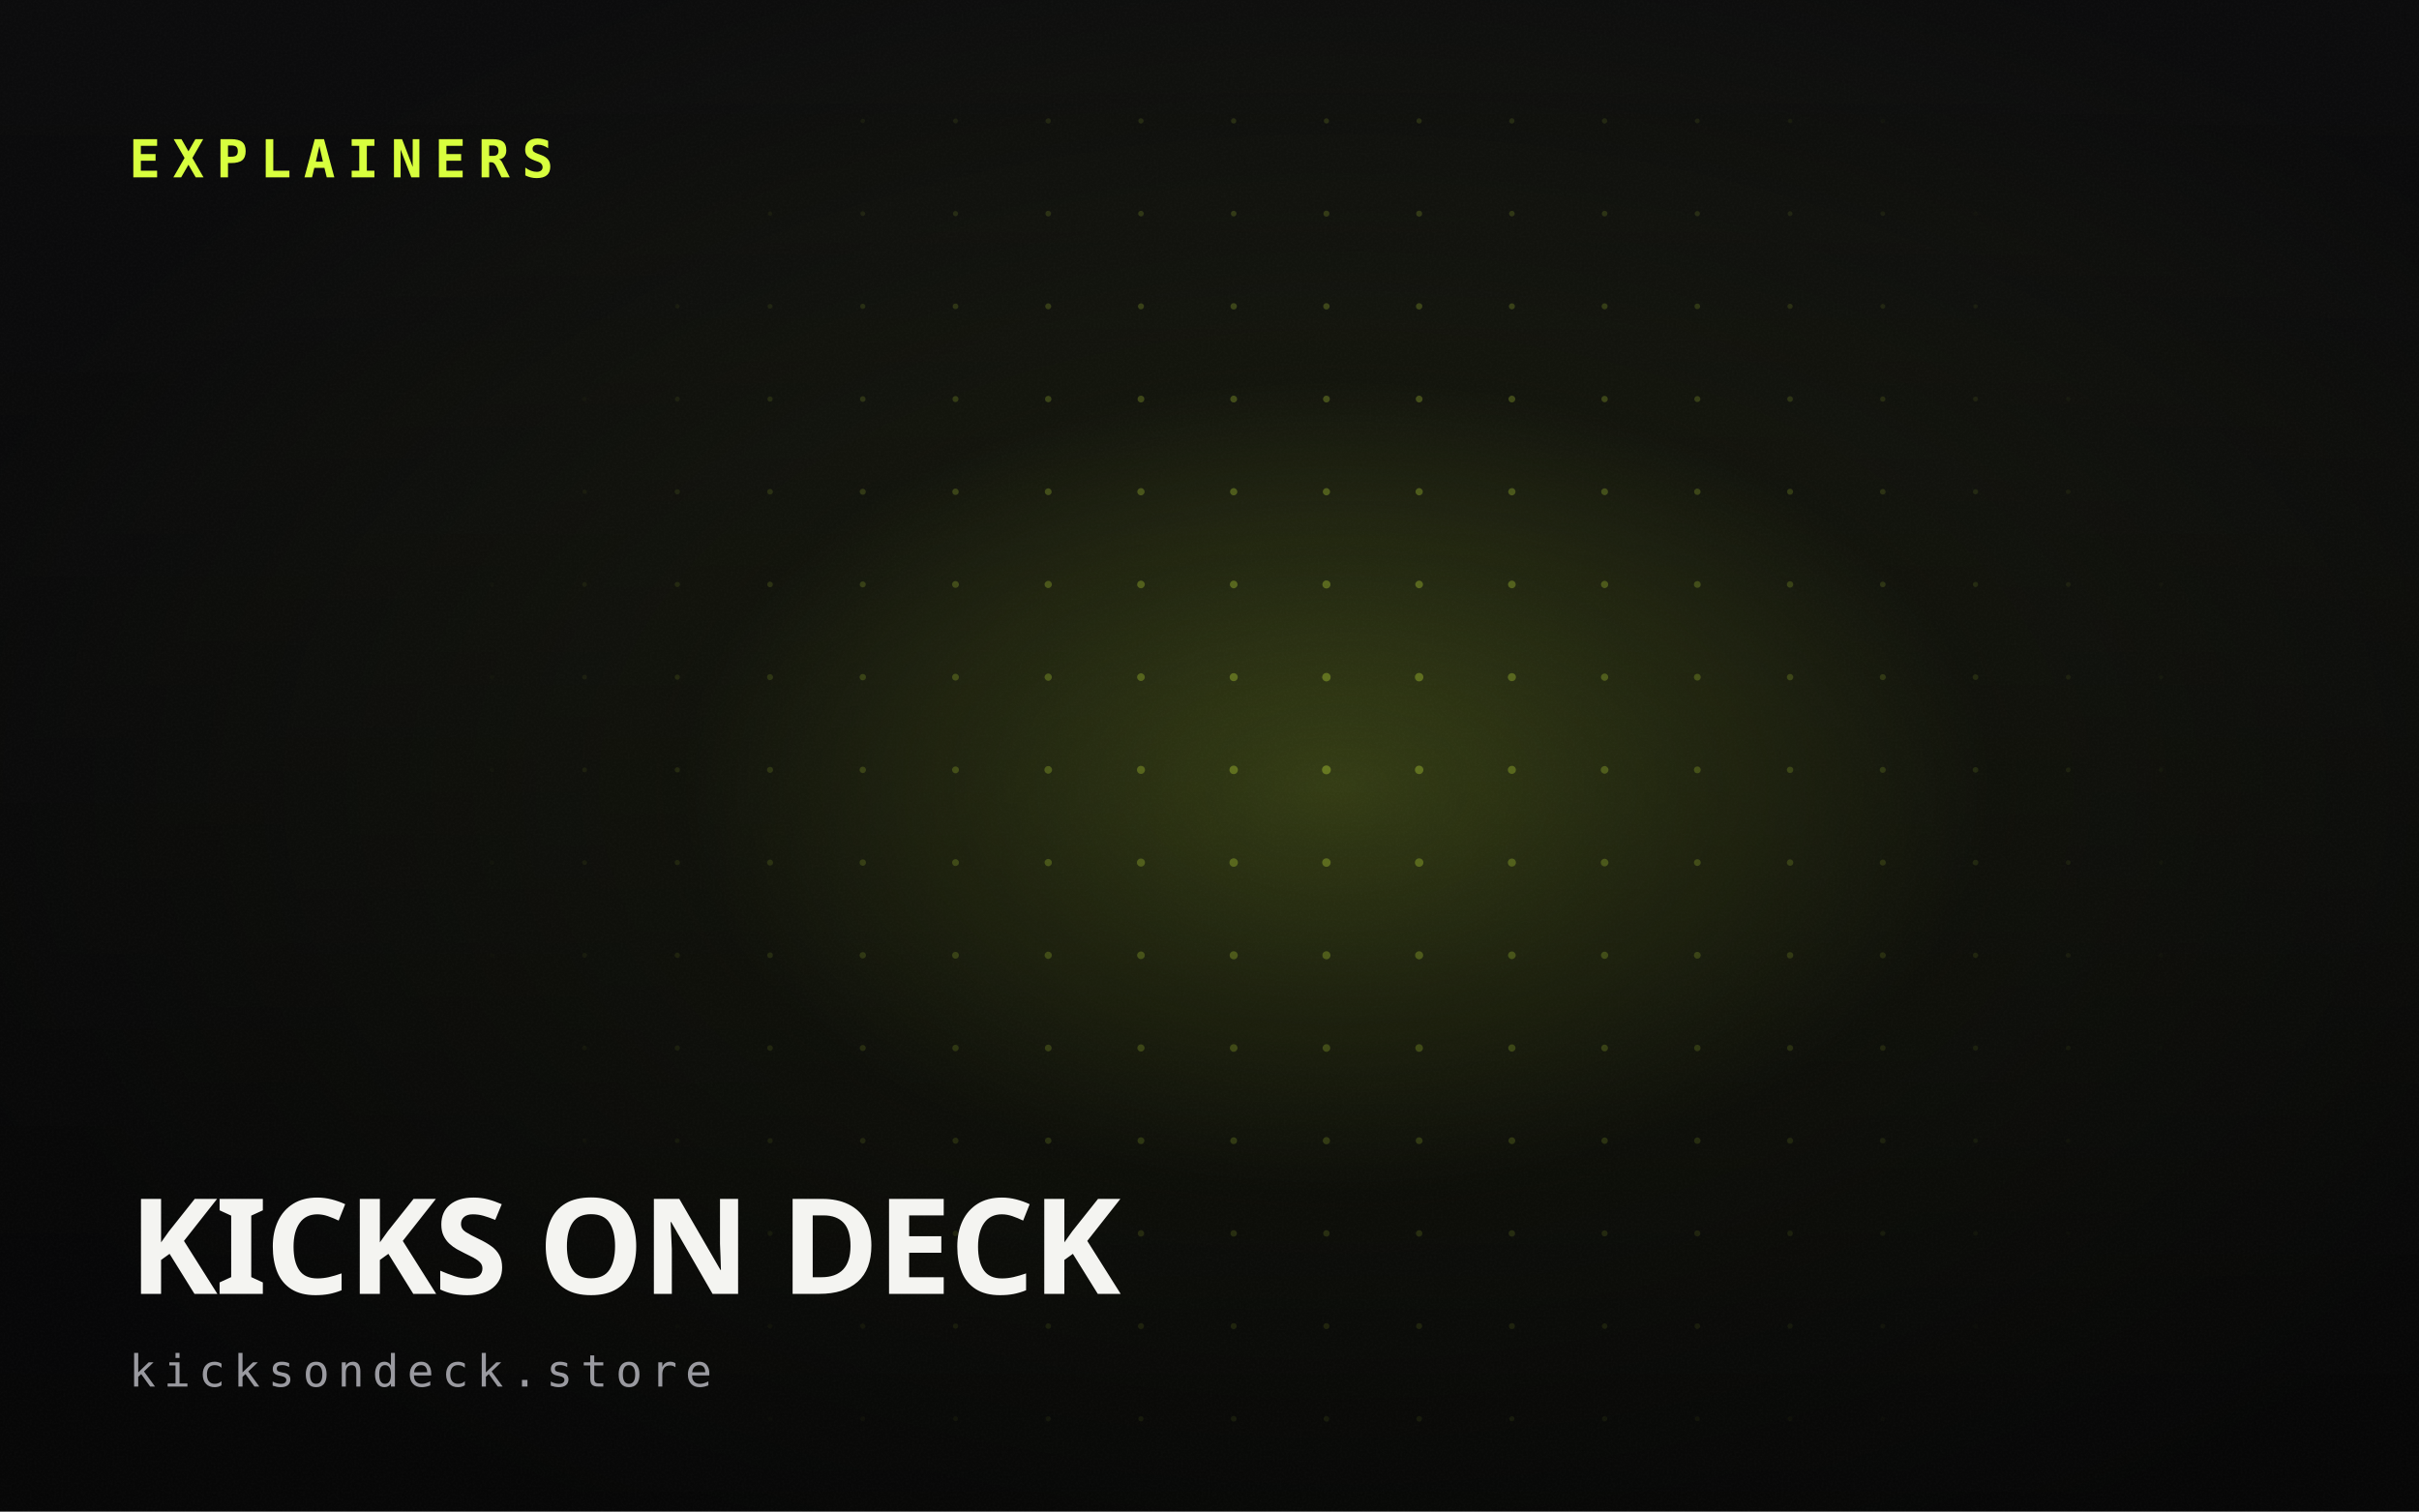
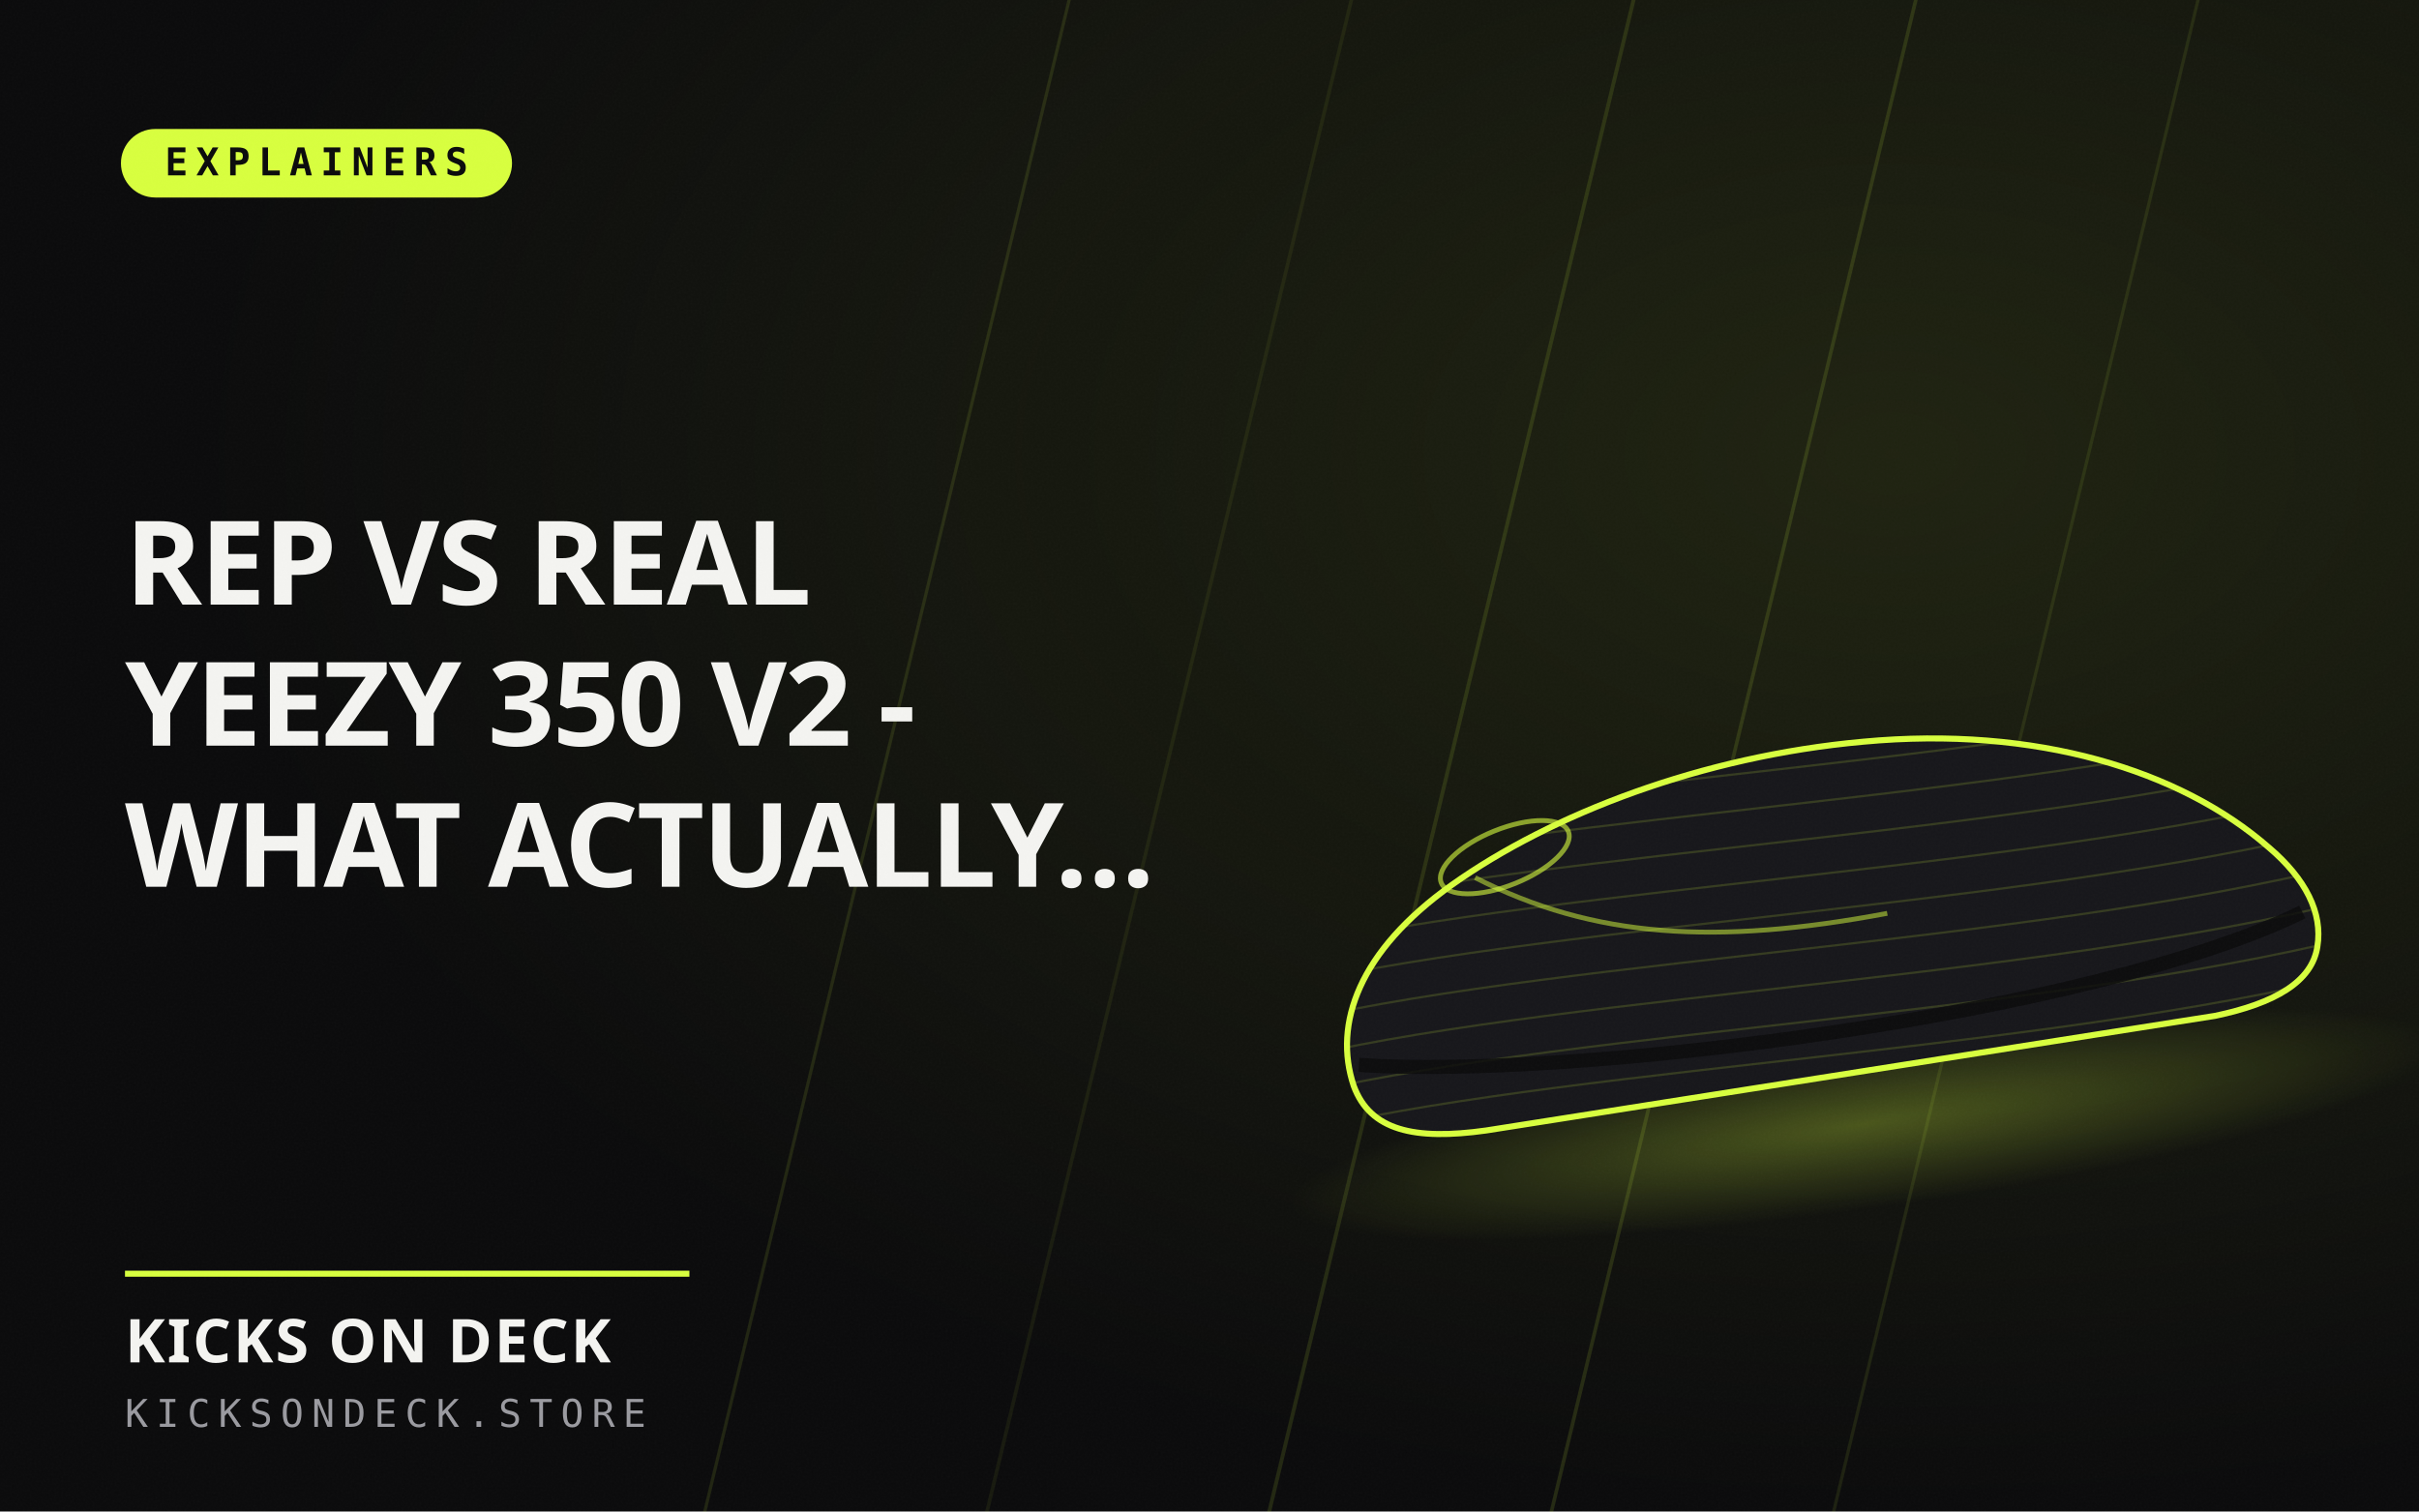
<svg xmlns="http://www.w3.org/2000/svg" viewBox="0 0 1200 750" width="1200" height="750" role="img" aria-label="Rep vs Real Yeezy 350 V2 — What Actually Differs">
  <defs>
-     <radialGradient id="glow" cx="55.2%" cy="52.0%" r="60%">
-       <stop offset="0%" stop-color="#d8ff3e" stop-opacity="0.30" />
-       <stop offset="45%" stop-color="#d8ff3e" stop-opacity="0.05" />
-       <stop offset="100%" stop-color="#d8ff3e" stop-opacity="0" />
-     </radialGradient>
    <filter id="grain">
      <feTurbulence type="fractalNoise" baseFrequency="0.9" numOctaves="2" stitchTiles="stitch" />
      <feColorMatrix type="saturate" values="0" />
      <feComponentTransfer>
        <feFuncA type="linear" slope="0.05" />
      </feComponentTransfer>
    </filter>
-     <linearGradient id="vig" x1="0" y1="0" x2="0" y2="1">
-       <stop offset="0%" stop-color="#000" stop-opacity="0" />
-       <stop offset="100%" stop-color="#000" stop-opacity="0.55" />
-     </linearGradient>
+     <radialGradient id="floor" cx="50%" cy="50%" r="50%">
+       <stop offset="0%" stop-color="#d8ff3e" stop-opacity="0.28" />
+       <stop offset="100%" stop-color="#d8ff3e" stop-opacity="0" />
+     </radialGradient>
+     <radialGradient id="wash" cx="78%" cy="30%" r="70%">
+       <stop offset="0%" stop-color="#d8ff3e" stop-opacity="0.10" />
+       <stop offset="100%" stop-color="#d8ff3e" stop-opacity="0" />
+     </radialGradient>
+     <clipPath id="shoeclip">
+       <path d="M22,214 C16,182 34,148 84,122 C138,94 216,76 296,80 C382,84 450,116 488,160 C504,178 510,196 505,212 C500,229 480,237 450,239 L84,245 C48,245 27,237 22,214 Z" />
+     </clipPath>
  </defs>
  <rect width="1200" height="750" fill="#0a0a0b" />
-   <rect width="1200" height="750" fill="url(#glow)" />
-   <circle cx="428" cy="60" r="1.1" fill="#d8ff3e" opacity="0.051" />
-   <circle cx="474" cy="60" r="1.2" fill="#d8ff3e" opacity="0.078" />
-   <circle cx="520" cy="60" r="1.3" fill="#d8ff3e" opacity="0.101" />
-   <circle cx="566" cy="60" r="1.3" fill="#d8ff3e" opacity="0.118" />
-   <circle cx="612" cy="60" r="1.3" fill="#d8ff3e" opacity="0.129" />
-   <circle cx="658" cy="60" r="1.3" fill="#d8ff3e" opacity="0.133" />
-   <circle cx="704" cy="60" r="1.3" fill="#d8ff3e" opacity="0.130" />
-   <circle cx="750" cy="60" r="1.3" fill="#d8ff3e" opacity="0.121" />
-   <circle cx="796" cy="60" r="1.3" fill="#d8ff3e" opacity="0.104" />
-   <circle cx="842" cy="60" r="1.2" fill="#d8ff3e" opacity="0.082" />
-   <circle cx="888" cy="60" r="1.1" fill="#d8ff3e" opacity="0.056" />
-   <circle cx="934" cy="60" r="1.1" fill="#d8ff3e" opacity="0.025" />
-   <circle cx="382" cy="106" r="1.1" fill="#d8ff3e" opacity="0.057" />
-   <circle cx="428" cy="106" r="1.2" fill="#d8ff3e" opacity="0.091" />
-   <circle cx="474" cy="106" r="1.3" fill="#d8ff3e" opacity="0.122" />
-   <circle cx="520" cy="106" r="1.4" fill="#d8ff3e" opacity="0.147" />
-   <circle cx="566" cy="106" r="1.4" fill="#d8ff3e" opacity="0.167" />
-   <circle cx="612" cy="106" r="1.4" fill="#d8ff3e" opacity="0.180" />
-   <circle cx="658" cy="106" r="1.5" fill="#d8ff3e" opacity="0.184" />
-   <circle cx="704" cy="106" r="1.5" fill="#d8ff3e" opacity="0.181" />
-   <circle cx="750" cy="106" r="1.4" fill="#d8ff3e" opacity="0.170" />
-   <circle cx="796" cy="106" r="1.4" fill="#d8ff3e" opacity="0.151" />
-   <circle cx="842" cy="106" r="1.3" fill="#d8ff3e" opacity="0.126" />
-   <circle cx="888" cy="106" r="1.2" fill="#d8ff3e" opacity="0.097" />
-   <circle cx="934" cy="106" r="1.2" fill="#d8ff3e" opacity="0.063" />
-   <circle cx="980" cy="106" r="1.1" fill="#d8ff3e" opacity="0.026" />
-   <circle cx="336" cy="152" r="1.1" fill="#d8ff3e" opacity="0.052" />
-   <circle cx="382" cy="152" r="1.2" fill="#d8ff3e" opacity="0.092" />
-   <circle cx="428" cy="152" r="1.3" fill="#d8ff3e" opacity="0.129" />
-   <circle cx="474" cy="152" r="1.4" fill="#d8ff3e" opacity="0.163" />
-   <circle cx="520" cy="152" r="1.5" fill="#d8ff3e" opacity="0.192" />
-   <circle cx="566" cy="152" r="1.5" fill="#d8ff3e" opacity="0.215" />
-   <circle cx="612" cy="152" r="1.6" fill="#d8ff3e" opacity="0.230" />
-   <circle cx="658" cy="152" r="1.6" fill="#d8ff3e" opacity="0.236" />
-   <circle cx="704" cy="152" r="1.6" fill="#d8ff3e" opacity="0.231" />
-   <circle cx="750" cy="152" r="1.5" fill="#d8ff3e" opacity="0.218" />
-   <circle cx="796" cy="152" r="1.5" fill="#d8ff3e" opacity="0.197" />
-   <circle cx="842" cy="152" r="1.4" fill="#d8ff3e" opacity="0.168" />
-   <circle cx="888" cy="152" r="1.3" fill="#d8ff3e" opacity="0.135" />
-   <circle cx="934" cy="152" r="1.2" fill="#d8ff3e" opacity="0.098" />
-   <circle cx="980" cy="152" r="1.1" fill="#d8ff3e" opacity="0.059" />
-   <circle cx="290" cy="198" r="1.1" fill="#d8ff3e" opacity="0.035" />
-   <circle cx="336" cy="198" r="1.2" fill="#d8ff3e" opacity="0.080" />
-   <circle cx="382" cy="198" r="1.3" fill="#d8ff3e" opacity="0.123" />
-   <circle cx="428" cy="198" r="1.4" fill="#d8ff3e" opacity="0.164" />
-   <circle cx="474" cy="198" r="1.5" fill="#d8ff3e" opacity="0.201" />
-   <circle cx="520" cy="198" r="1.6" fill="#d8ff3e" opacity="0.235" />
-   <circle cx="566" cy="198" r="1.7" fill="#d8ff3e" opacity="0.261" />
-   <circle cx="612" cy="198" r="1.7" fill="#d8ff3e" opacity="0.280" />
-   <circle cx="658" cy="198" r="1.7" fill="#d8ff3e" opacity="0.287" />
-   <circle cx="704" cy="198" r="1.7" fill="#d8ff3e" opacity="0.282" />
-   <circle cx="750" cy="198" r="1.7" fill="#d8ff3e" opacity="0.265" />
-   <circle cx="796" cy="198" r="1.6" fill="#d8ff3e" opacity="0.240" />
-   <circle cx="842" cy="198" r="1.5" fill="#d8ff3e" opacity="0.208" />
-   <circle cx="888" cy="198" r="1.4" fill="#d8ff3e" opacity="0.171" />
-   <circle cx="934" cy="198" r="1.3" fill="#d8ff3e" opacity="0.130" />
-   <circle cx="980" cy="198" r="1.2" fill="#d8ff3e" opacity="0.087" />
-   <circle cx="1026" cy="198" r="1.1" fill="#d8ff3e" opacity="0.043" />
-   <circle cx="290" cy="244" r="1.1" fill="#d8ff3e" opacity="0.056" />
-   <circle cx="336" cy="244" r="1.3" fill="#d8ff3e" opacity="0.103" />
-   <circle cx="382" cy="244" r="1.4" fill="#d8ff3e" opacity="0.149" />
-   <circle cx="428" cy="244" r="1.5" fill="#d8ff3e" opacity="0.194" />
-   <circle cx="474" cy="244" r="1.6" fill="#d8ff3e" opacity="0.236" />
-   <circle cx="520" cy="244" r="1.7" fill="#d8ff3e" opacity="0.274" />
-   <circle cx="566" cy="244" r="1.8" fill="#d8ff3e" opacity="0.306" />
-   <circle cx="612" cy="244" r="1.8" fill="#d8ff3e" opacity="0.329" />
-   <circle cx="658" cy="244" r="1.8" fill="#d8ff3e" opacity="0.338" />
-   <circle cx="704" cy="244" r="1.8" fill="#d8ff3e" opacity="0.331" />
-   <circle cx="750" cy="244" r="1.8" fill="#d8ff3e" opacity="0.311" />
-   <circle cx="796" cy="244" r="1.7" fill="#d8ff3e" opacity="0.280" />
-   <circle cx="842" cy="244" r="1.6" fill="#d8ff3e" opacity="0.242" />
-   <circle cx="888" cy="244" r="1.5" fill="#d8ff3e" opacity="0.201" />
-   <circle cx="934" cy="244" r="1.4" fill="#d8ff3e" opacity="0.157" />
-   <circle cx="980" cy="244" r="1.3" fill="#d8ff3e" opacity="0.111" />
-   <circle cx="1026" cy="244" r="1.2" fill="#d8ff3e" opacity="0.064" />
-   <circle cx="244" cy="290" r="1.1" fill="#d8ff3e" opacity="0.022" />
-   <circle cx="290" cy="290" r="1.2" fill="#d8ff3e" opacity="0.072" />
-   <circle cx="336" cy="290" r="1.3" fill="#d8ff3e" opacity="0.121" />
-   <circle cx="382" cy="290" r="1.4" fill="#d8ff3e" opacity="0.170" />
-   <circle cx="428" cy="290" r="1.5" fill="#d8ff3e" opacity="0.217" />
-   <circle cx="474" cy="290" r="1.7" fill="#d8ff3e" opacity="0.263" />
-   <circle cx="520" cy="290" r="1.8" fill="#d8ff3e" opacity="0.307" />
-   <circle cx="566" cy="290" r="1.9" fill="#d8ff3e" opacity="0.346" />
-   <circle cx="612" cy="290" r="1.9" fill="#d8ff3e" opacity="0.376" />
-   <circle cx="658" cy="290" r="2.0" fill="#d8ff3e" opacity="0.389" />
-   <circle cx="704" cy="290" r="1.9" fill="#d8ff3e" opacity="0.379" />
-   <circle cx="750" cy="290" r="1.9" fill="#d8ff3e" opacity="0.352" />
-   <circle cx="796" cy="290" r="1.8" fill="#d8ff3e" opacity="0.314" />
-   <circle cx="842" cy="290" r="1.7" fill="#d8ff3e" opacity="0.271" />
-   <circle cx="888" cy="290" r="1.6" fill="#d8ff3e" opacity="0.225" />
-   <circle cx="934" cy="290" r="1.4" fill="#d8ff3e" opacity="0.178" />
-   <circle cx="980" cy="290" r="1.3" fill="#d8ff3e" opacity="0.130" />
-   <circle cx="1026" cy="290" r="1.2" fill="#d8ff3e" opacity="0.081" />
-   <circle cx="1072" cy="290" r="1.1" fill="#d8ff3e" opacity="0.031" />
-   <circle cx="244" cy="336" r="1.1" fill="#d8ff3e" opacity="0.032" />
-   <circle cx="290" cy="336" r="1.2" fill="#d8ff3e" opacity="0.082" />
-   <circle cx="336" cy="336" r="1.3" fill="#d8ff3e" opacity="0.133" />
-   <circle cx="382" cy="336" r="1.5" fill="#d8ff3e" opacity="0.183" />
-   <circle cx="428" cy="336" r="1.6" fill="#d8ff3e" opacity="0.233" />
-   <circle cx="474" cy="336" r="1.7" fill="#d8ff3e" opacity="0.283" />
-   <circle cx="520" cy="336" r="1.8" fill="#d8ff3e" opacity="0.331" />
-   <circle cx="566" cy="336" r="1.9" fill="#d8ff3e" opacity="0.378" />
-   <circle cx="612" cy="336" r="2.0" fill="#d8ff3e" opacity="0.418" />
-   <circle cx="658" cy="336" r="2.1" fill="#d8ff3e" opacity="0.440" />
-   <circle cx="704" cy="336" r="2.1" fill="#d8ff3e" opacity="0.424" />
-   <circle cx="750" cy="336" r="2.0" fill="#d8ff3e" opacity="0.385" />
-   <circle cx="796" cy="336" r="1.8" fill="#d8ff3e" opacity="0.339" />
-   <circle cx="842" cy="336" r="1.7" fill="#d8ff3e" opacity="0.291" />
-   <circle cx="888" cy="336" r="1.6" fill="#d8ff3e" opacity="0.242" />
-   <circle cx="934" cy="336" r="1.5" fill="#d8ff3e" opacity="0.192" />
-   <circle cx="980" cy="336" r="1.4" fill="#d8ff3e" opacity="0.142" />
-   <circle cx="1026" cy="336" r="1.2" fill="#d8ff3e" opacity="0.091" />
-   <circle cx="1072" cy="336" r="1.1" fill="#d8ff3e" opacity="0.041" />
-   <circle cx="244" cy="382" r="1.1" fill="#d8ff3e" opacity="0.035" />
-   <circle cx="290" cy="382" r="1.2" fill="#d8ff3e" opacity="0.087" />
-   <circle cx="336" cy="382" r="1.3" fill="#d8ff3e" opacity="0.138" />
-   <circle cx="382" cy="382" r="1.5" fill="#d8ff3e" opacity="0.189" />
-   <circle cx="428" cy="382" r="1.6" fill="#d8ff3e" opacity="0.240" />
-   <circle cx="474" cy="382" r="1.7" fill="#d8ff3e" opacity="0.291" />
-   <circle cx="520" cy="382" r="1.9" fill="#d8ff3e" opacity="0.342" />
-   <circle cx="566" cy="382" r="2.0" fill="#d8ff3e" opacity="0.393" />
-   <circle cx="612" cy="382" r="2.1" fill="#d8ff3e" opacity="0.444" />
-   <circle cx="658" cy="382" r="2.2" fill="#d8ff3e" opacity="0.490" />
-   <circle cx="704" cy="382" r="2.1" fill="#d8ff3e" opacity="0.452" />
-   <circle cx="750" cy="382" r="2.0" fill="#d8ff3e" opacity="0.402" />
-   <circle cx="796" cy="382" r="1.9" fill="#d8ff3e" opacity="0.351" />
-   <circle cx="842" cy="382" r="1.7" fill="#d8ff3e" opacity="0.300" />
-   <circle cx="888" cy="382" r="1.6" fill="#d8ff3e" opacity="0.249" />
-   <circle cx="934" cy="382" r="1.5" fill="#d8ff3e" opacity="0.198" />
-   <circle cx="980" cy="382" r="1.4" fill="#d8ff3e" opacity="0.147" />
-   <circle cx="1026" cy="382" r="1.2" fill="#d8ff3e" opacity="0.095" />
-   <circle cx="1072" cy="382" r="1.1" fill="#d8ff3e" opacity="0.044" />
-   <circle cx="244" cy="428" r="1.1" fill="#d8ff3e" opacity="0.034" />
-   <circle cx="290" cy="428" r="1.2" fill="#d8ff3e" opacity="0.085" />
-   <circle cx="336" cy="428" r="1.3" fill="#d8ff3e" opacity="0.135" />
-   <circle cx="382" cy="428" r="1.5" fill="#d8ff3e" opacity="0.186" />
-   <circle cx="428" cy="428" r="1.6" fill="#d8ff3e" opacity="0.237" />
-   <circle cx="474" cy="428" r="1.7" fill="#d8ff3e" opacity="0.287" />
-   <circle cx="520" cy="428" r="1.8" fill="#d8ff3e" opacity="0.337" />
-   <circle cx="566" cy="428" r="2.0" fill="#d8ff3e" opacity="0.385" />
-   <circle cx="612" cy="428" r="2.1" fill="#d8ff3e" opacity="0.430" />
-   <circle cx="658" cy="428" r="2.1" fill="#d8ff3e" opacity="0.458" />
-   <circle cx="704" cy="428" r="2.1" fill="#d8ff3e" opacity="0.437" />
-   <circle cx="750" cy="428" r="2.0" fill="#d8ff3e" opacity="0.393" />
-   <circle cx="796" cy="428" r="1.9" fill="#d8ff3e" opacity="0.345" />
-   <circle cx="842" cy="428" r="1.7" fill="#d8ff3e" opacity="0.296" />
-   <circle cx="888" cy="428" r="1.6" fill="#d8ff3e" opacity="0.245" />
-   <circle cx="934" cy="428" r="1.5" fill="#d8ff3e" opacity="0.195" />
-   <circle cx="980" cy="428" r="1.4" fill="#d8ff3e" opacity="0.144" />
-   <circle cx="1026" cy="428" r="1.2" fill="#d8ff3e" opacity="0.093" />
-   <circle cx="1072" cy="428" r="1.1" fill="#d8ff3e" opacity="0.042" />
-   <circle cx="244" cy="474" r="1.1" fill="#d8ff3e" opacity="0.026" />
-   <circle cx="290" cy="474" r="1.2" fill="#d8ff3e" opacity="0.076" />
-   <circle cx="336" cy="474" r="1.3" fill="#d8ff3e" opacity="0.126" />
-   <circle cx="382" cy="474" r="1.4" fill="#d8ff3e" opacity="0.175" />
-   <circle cx="428" cy="474" r="1.6" fill="#d8ff3e" opacity="0.224" />
-   <circle cx="474" cy="474" r="1.7" fill="#d8ff3e" opacity="0.271" />
-   <circle cx="520" cy="474" r="1.8" fill="#d8ff3e" opacity="0.317" />
-   <circle cx="566" cy="474" r="1.9" fill="#d8ff3e" opacity="0.358" />
-   <circle cx="612" cy="474" r="2.0" fill="#d8ff3e" opacity="0.391" />
-   <circle cx="658" cy="474" r="2.0" fill="#d8ff3e" opacity="0.407" />
-   <circle cx="704" cy="474" r="2.0" fill="#d8ff3e" opacity="0.396" />
-   <circle cx="750" cy="474" r="1.9" fill="#d8ff3e" opacity="0.365" />
-   <circle cx="796" cy="474" r="1.8" fill="#d8ff3e" opacity="0.324" />
-   <circle cx="842" cy="474" r="1.7" fill="#d8ff3e" opacity="0.279" />
-   <circle cx="888" cy="474" r="1.6" fill="#d8ff3e" opacity="0.232" />
-   <circle cx="934" cy="474" r="1.5" fill="#d8ff3e" opacity="0.184" />
-   <circle cx="980" cy="474" r="1.3" fill="#d8ff3e" opacity="0.135" />
-   <circle cx="1026" cy="474" r="1.2" fill="#d8ff3e" opacity="0.085" />
-   <circle cx="1072" cy="474" r="1.1" fill="#d8ff3e" opacity="0.035" />
-   <circle cx="290" cy="520" r="1.2" fill="#d8ff3e" opacity="0.062" />
-   <circle cx="336" cy="520" r="1.3" fill="#d8ff3e" opacity="0.110" />
-   <circle cx="382" cy="520" r="1.4" fill="#d8ff3e" opacity="0.157" />
-   <circle cx="428" cy="520" r="1.5" fill="#d8ff3e" opacity="0.203" />
-   <circle cx="474" cy="520" r="1.6" fill="#d8ff3e" opacity="0.246" />
-   <circle cx="520" cy="520" r="1.7" fill="#d8ff3e" opacity="0.286" />
-   <circle cx="566" cy="520" r="1.8" fill="#d8ff3e" opacity="0.320" />
-   <circle cx="612" cy="520" r="1.9" fill="#d8ff3e" opacity="0.345" />
-   <circle cx="658" cy="520" r="1.9" fill="#d8ff3e" opacity="0.355" />
-   <circle cx="704" cy="520" r="1.9" fill="#d8ff3e" opacity="0.348" />
-   <circle cx="750" cy="520" r="1.8" fill="#d8ff3e" opacity="0.326" />
-   <circle cx="796" cy="520" r="1.7" fill="#d8ff3e" opacity="0.293" />
-   <circle cx="842" cy="520" r="1.6" fill="#d8ff3e" opacity="0.253" />
-   <circle cx="888" cy="520" r="1.5" fill="#d8ff3e" opacity="0.210" />
-   <circle cx="934" cy="520" r="1.4" fill="#d8ff3e" opacity="0.165" />
-   <circle cx="980" cy="520" r="1.3" fill="#d8ff3e" opacity="0.118" />
-   <circle cx="1026" cy="520" r="1.2" fill="#d8ff3e" opacity="0.071" />
-   <circle cx="1072" cy="520" r="1.1" fill="#d8ff3e" opacity="0.022" />
-   <circle cx="290" cy="566" r="1.1" fill="#d8ff3e" opacity="0.043" />
-   <circle cx="336" cy="566" r="1.2" fill="#d8ff3e" opacity="0.088" />
-   <circle cx="382" cy="566" r="1.3" fill="#d8ff3e" opacity="0.133" />
-   <circle cx="428" cy="566" r="1.4" fill="#d8ff3e" opacity="0.175" />
-   <circle cx="474" cy="566" r="1.5" fill="#d8ff3e" opacity="0.214" />
-   <circle cx="520" cy="566" r="1.6" fill="#d8ff3e" opacity="0.249" />
-   <circle cx="566" cy="566" r="1.7" fill="#d8ff3e" opacity="0.277" />
-   <circle cx="612" cy="566" r="1.7" fill="#d8ff3e" opacity="0.297" />
-   <circle cx="658" cy="566" r="1.8" fill="#d8ff3e" opacity="0.304" />
-   <circle cx="704" cy="566" r="1.7" fill="#d8ff3e" opacity="0.299" />
-   <circle cx="750" cy="566" r="1.7" fill="#d8ff3e" opacity="0.281" />
-   <circle cx="796" cy="566" r="1.6" fill="#d8ff3e" opacity="0.254" />
-   <circle cx="842" cy="566" r="1.6" fill="#d8ff3e" opacity="0.220" />
-   <circle cx="888" cy="566" r="1.5" fill="#d8ff3e" opacity="0.182" />
-   <circle cx="934" cy="566" r="1.4" fill="#d8ff3e" opacity="0.140" />
-   <circle cx="980" cy="566" r="1.2" fill="#d8ff3e" opacity="0.096" />
-   <circle cx="1026" cy="566" r="1.1" fill="#d8ff3e" opacity="0.051" />
-   <circle cx="336" cy="612" r="1.2" fill="#d8ff3e" opacity="0.062" />
-   <circle cx="382" cy="612" r="1.3" fill="#d8ff3e" opacity="0.103" />
-   <circle cx="428" cy="612" r="1.4" fill="#d8ff3e" opacity="0.142" />
-   <circle cx="474" cy="612" r="1.4" fill="#d8ff3e" opacity="0.177" />
-   <circle cx="520" cy="612" r="1.5" fill="#d8ff3e" opacity="0.207" />
-   <circle cx="566" cy="612" r="1.6" fill="#d8ff3e" opacity="0.231" />
-   <circle cx="612" cy="612" r="1.6" fill="#d8ff3e" opacity="0.247" />
-   <circle cx="658" cy="612" r="1.6" fill="#d8ff3e" opacity="0.253" />
-   <circle cx="704" cy="612" r="1.6" fill="#d8ff3e" opacity="0.249" />
-   <circle cx="750" cy="612" r="1.6" fill="#d8ff3e" opacity="0.235" />
-   <circle cx="796" cy="612" r="1.5" fill="#d8ff3e" opacity="0.212" />
-   <circle cx="842" cy="612" r="1.5" fill="#d8ff3e" opacity="0.182" />
-   <circle cx="888" cy="612" r="1.4" fill="#d8ff3e" opacity="0.148" />
-   <circle cx="934" cy="612" r="1.3" fill="#d8ff3e" opacity="0.110" />
-   <circle cx="980" cy="612" r="1.2" fill="#d8ff3e" opacity="0.069" />
-   <circle cx="1026" cy="612" r="1.1" fill="#d8ff3e" opacity="0.026" />
-   <circle cx="336" cy="658" r="1.1" fill="#d8ff3e" opacity="0.031" />
-   <circle cx="382" cy="658" r="1.2" fill="#d8ff3e" opacity="0.069" />
-   <circle cx="428" cy="658" r="1.3" fill="#d8ff3e" opacity="0.105" />
-   <circle cx="474" cy="658" r="1.3" fill="#d8ff3e" opacity="0.136" />
-   <circle cx="520" cy="658" r="1.4" fill="#d8ff3e" opacity="0.163" />
-   <circle cx="566" cy="658" r="1.5" fill="#d8ff3e" opacity="0.184" />
-   <circle cx="612" cy="658" r="1.5" fill="#d8ff3e" opacity="0.197" />
-   <circle cx="658" cy="658" r="1.5" fill="#d8ff3e" opacity="0.202" />
-   <circle cx="704" cy="658" r="1.5" fill="#d8ff3e" opacity="0.199" />
-   <circle cx="750" cy="658" r="1.5" fill="#d8ff3e" opacity="0.187" />
-   <circle cx="796" cy="658" r="1.4" fill="#d8ff3e" opacity="0.167" />
-   <circle cx="842" cy="658" r="1.4" fill="#d8ff3e" opacity="0.141" />
-   <circle cx="888" cy="658" r="1.3" fill="#d8ff3e" opacity="0.110" />
-   <circle cx="934" cy="658" r="1.2" fill="#d8ff3e" opacity="0.076" />
-   <circle cx="980" cy="658" r="1.1" fill="#d8ff3e" opacity="0.038" />
-   <circle cx="382" cy="704" r="1.1" fill="#d8ff3e" opacity="0.033" />
-   <circle cx="428" cy="704" r="1.2" fill="#d8ff3e" opacity="0.065" />
-   <circle cx="474" cy="704" r="1.2" fill="#d8ff3e" opacity="0.093" />
-   <circle cx="520" cy="704" r="1.3" fill="#d8ff3e" opacity="0.117" />
-   <circle cx="566" cy="704" r="1.3" fill="#d8ff3e" opacity="0.135" />
-   <circle cx="612" cy="704" r="1.4" fill="#d8ff3e" opacity="0.147" />
-   <circle cx="658" cy="704" r="1.4" fill="#d8ff3e" opacity="0.151" />
-   <circle cx="704" cy="704" r="1.4" fill="#d8ff3e" opacity="0.148" />
-   <circle cx="750" cy="704" r="1.3" fill="#d8ff3e" opacity="0.138" />
-   <circle cx="796" cy="704" r="1.3" fill="#d8ff3e" opacity="0.121" />
-   <circle cx="842" cy="704" r="1.2" fill="#d8ff3e" opacity="0.098" />
-   <circle cx="888" cy="704" r="1.2" fill="#d8ff3e" opacity="0.070" />
-   <circle cx="934" cy="704" r="1.1" fill="#d8ff3e" opacity="0.038" />
-   <rect width="1200" height="750" fill="url(#vig)" />
-   <rect width="1200" height="750" filter="url(#grain)" opacity="0.6" />
+   <rect width="1200" height="750" fill="url(#wash)" />
+   <line x1="540" y1="-40" x2="340" y2="790" stroke="#d8ff3e" stroke-width="1.6" opacity="0.107" />
+   <line x1="680" y1="-40" x2="480" y2="790" stroke="#d8ff3e" stroke-width="1.8" opacity="0.065" />
+   <line x1="820" y1="-40" x2="620" y2="790" stroke="#d8ff3e" stroke-width="1.9" opacity="0.120" />
+   <line x1="960" y1="-40" x2="760" y2="790" stroke="#d8ff3e" stroke-width="1.8" opacity="0.128" />
+   <line x1="1100" y1="-40" x2="900" y2="790" stroke="#d8ff3e" stroke-width="1.6" opacity="0.091" />
+   <g transform="translate(620,330) rotate(-8)">
+     <ellipse cx="270" cy="268" rx="290" ry="42" fill="url(#floor)" />
+     <path d="M22,214 C16,182 34,148 84,122 C138,94 216,76 296,80 C382,84 450,116 488,160 C504,178 510,196 505,212 C500,229 480,237 450,239 L84,245 C48,245 27,237 22,214 Z" fill="#16161a" stroke="#d8ff3e" stroke-width="3" />
+     <g clip-path="url(#shoeclip)">
+       <path d="M0,70 C 140,58 380,84 540,64" fill="none" stroke="#d8ff3e" stroke-width="1.1" opacity="0.16" />
+       <path d="M0,88 C 140,76 380,102 540,82" fill="none" stroke="#d8ff3e" stroke-width="1.1" opacity="0.16" />
+       <path d="M0,106 C 140,94 380,120 540,100" fill="none" stroke="#d8ff3e" stroke-width="1.1" opacity="0.16" />
+       <path d="M0,124 C 140,112 380,138 540,118" fill="none" stroke="#d8ff3e" stroke-width="1.1" opacity="0.16" />
+       <path d="M0,142 C 140,130 380,156 540,136" fill="none" stroke="#d8ff3e" stroke-width="1.1" opacity="0.16" />
+       <path d="M0,160 C 140,148 380,174 540,154" fill="none" stroke="#d8ff3e" stroke-width="1.1" opacity="0.16" />
+       <path d="M0,178 C 140,166 380,192 540,172" fill="none" stroke="#d8ff3e" stroke-width="1.1" opacity="0.16" />
+       <path d="M0,196 C 140,184 380,210 540,190" fill="none" stroke="#d8ff3e" stroke-width="1.1" opacity="0.16" />
+       <path d="M0,214 C 140,202 380,228 540,208" fill="none" stroke="#d8ff3e" stroke-width="1.1" opacity="0.16" />
+       <path d="M0,232 C 140,220 380,246 540,226" fill="none" stroke="#d8ff3e" stroke-width="1.1" opacity="0.16" />
+       <path d="M0,250 C 140,238 380,264 540,244" fill="none" stroke="#d8ff3e" stroke-width="1.1" opacity="0.16" />
+     </g>
+     <path d="M26,204 C130,226 390,230 500,194" fill="none" stroke="#0a0a0b" stroke-width="7" opacity="0.85" />
+     <path d="M96,120 C150,158 210,170 296,166" fill="none" stroke="#d8ff3e" stroke-width="2.4" opacity="0.5" />
+     <ellipse cx="112" cy="112" rx="34" ry="14" fill="none" stroke="#d8ff3e" stroke-width="2.4" opacity="0.6" transform="rotate(-14 112 112)" />
+   </g>
  <g font-family="ui-monospace, monospace">
-     <text x="64" y="88" fill="#d8ff3e" font-size="26" letter-spacing="6" font-weight="700">EXPLAINERS</text>
-     <text x="64" y="642" fill="#f4f4f1" font-size="66" font-weight="800" letter-spacing="-1" font-family="system-ui, sans-serif">KICKS ON DECK</text>
-     <text x="64" y="688" fill="#9a9aa0" font-size="22" letter-spacing="4">kicksondeck.store</text>
+     <rect x="60" y="64" rx="17" height="34" width="194" fill="#d8ff3e" />
+     <text x="157" y="87" fill="#0a0a0b" font-size="19" letter-spacing="4" font-weight="700" text-anchor="middle">EXPLAINERS</text>
  </g>
+   <g font-family="system-ui, sans-serif" font-weight="800" fill="#f4f4f1" letter-spacing="-1">
+     <text x="62" y="300" font-size="58">REP VS REAL</text>
+     <text x="62" y="370" font-size="58">YEEZY 350 V2 -</text>
+     <text x="62" y="440" font-size="58">WHAT ACTUALLY…</text>
+   </g>
+   <line x1="62" y1="632" x2="342" y2="632" stroke="#d8ff3e" stroke-width="3" />
+   <g font-family="ui-monospace, monospace">
+     <text x="62" y="676" fill="#f4f4f1" font-size="30" font-weight="800" letter-spacing="1" font-family="system-ui, sans-serif">KICKS ON DECK</text>
+     <text x="62" y="708" fill="#9a9aa0" font-size="19" letter-spacing="4">KICKSONDECK.STORE</text>
+   </g>
+   <rect width="1200" height="750" filter="url(#grain)" opacity="0.55" />
</svg>
